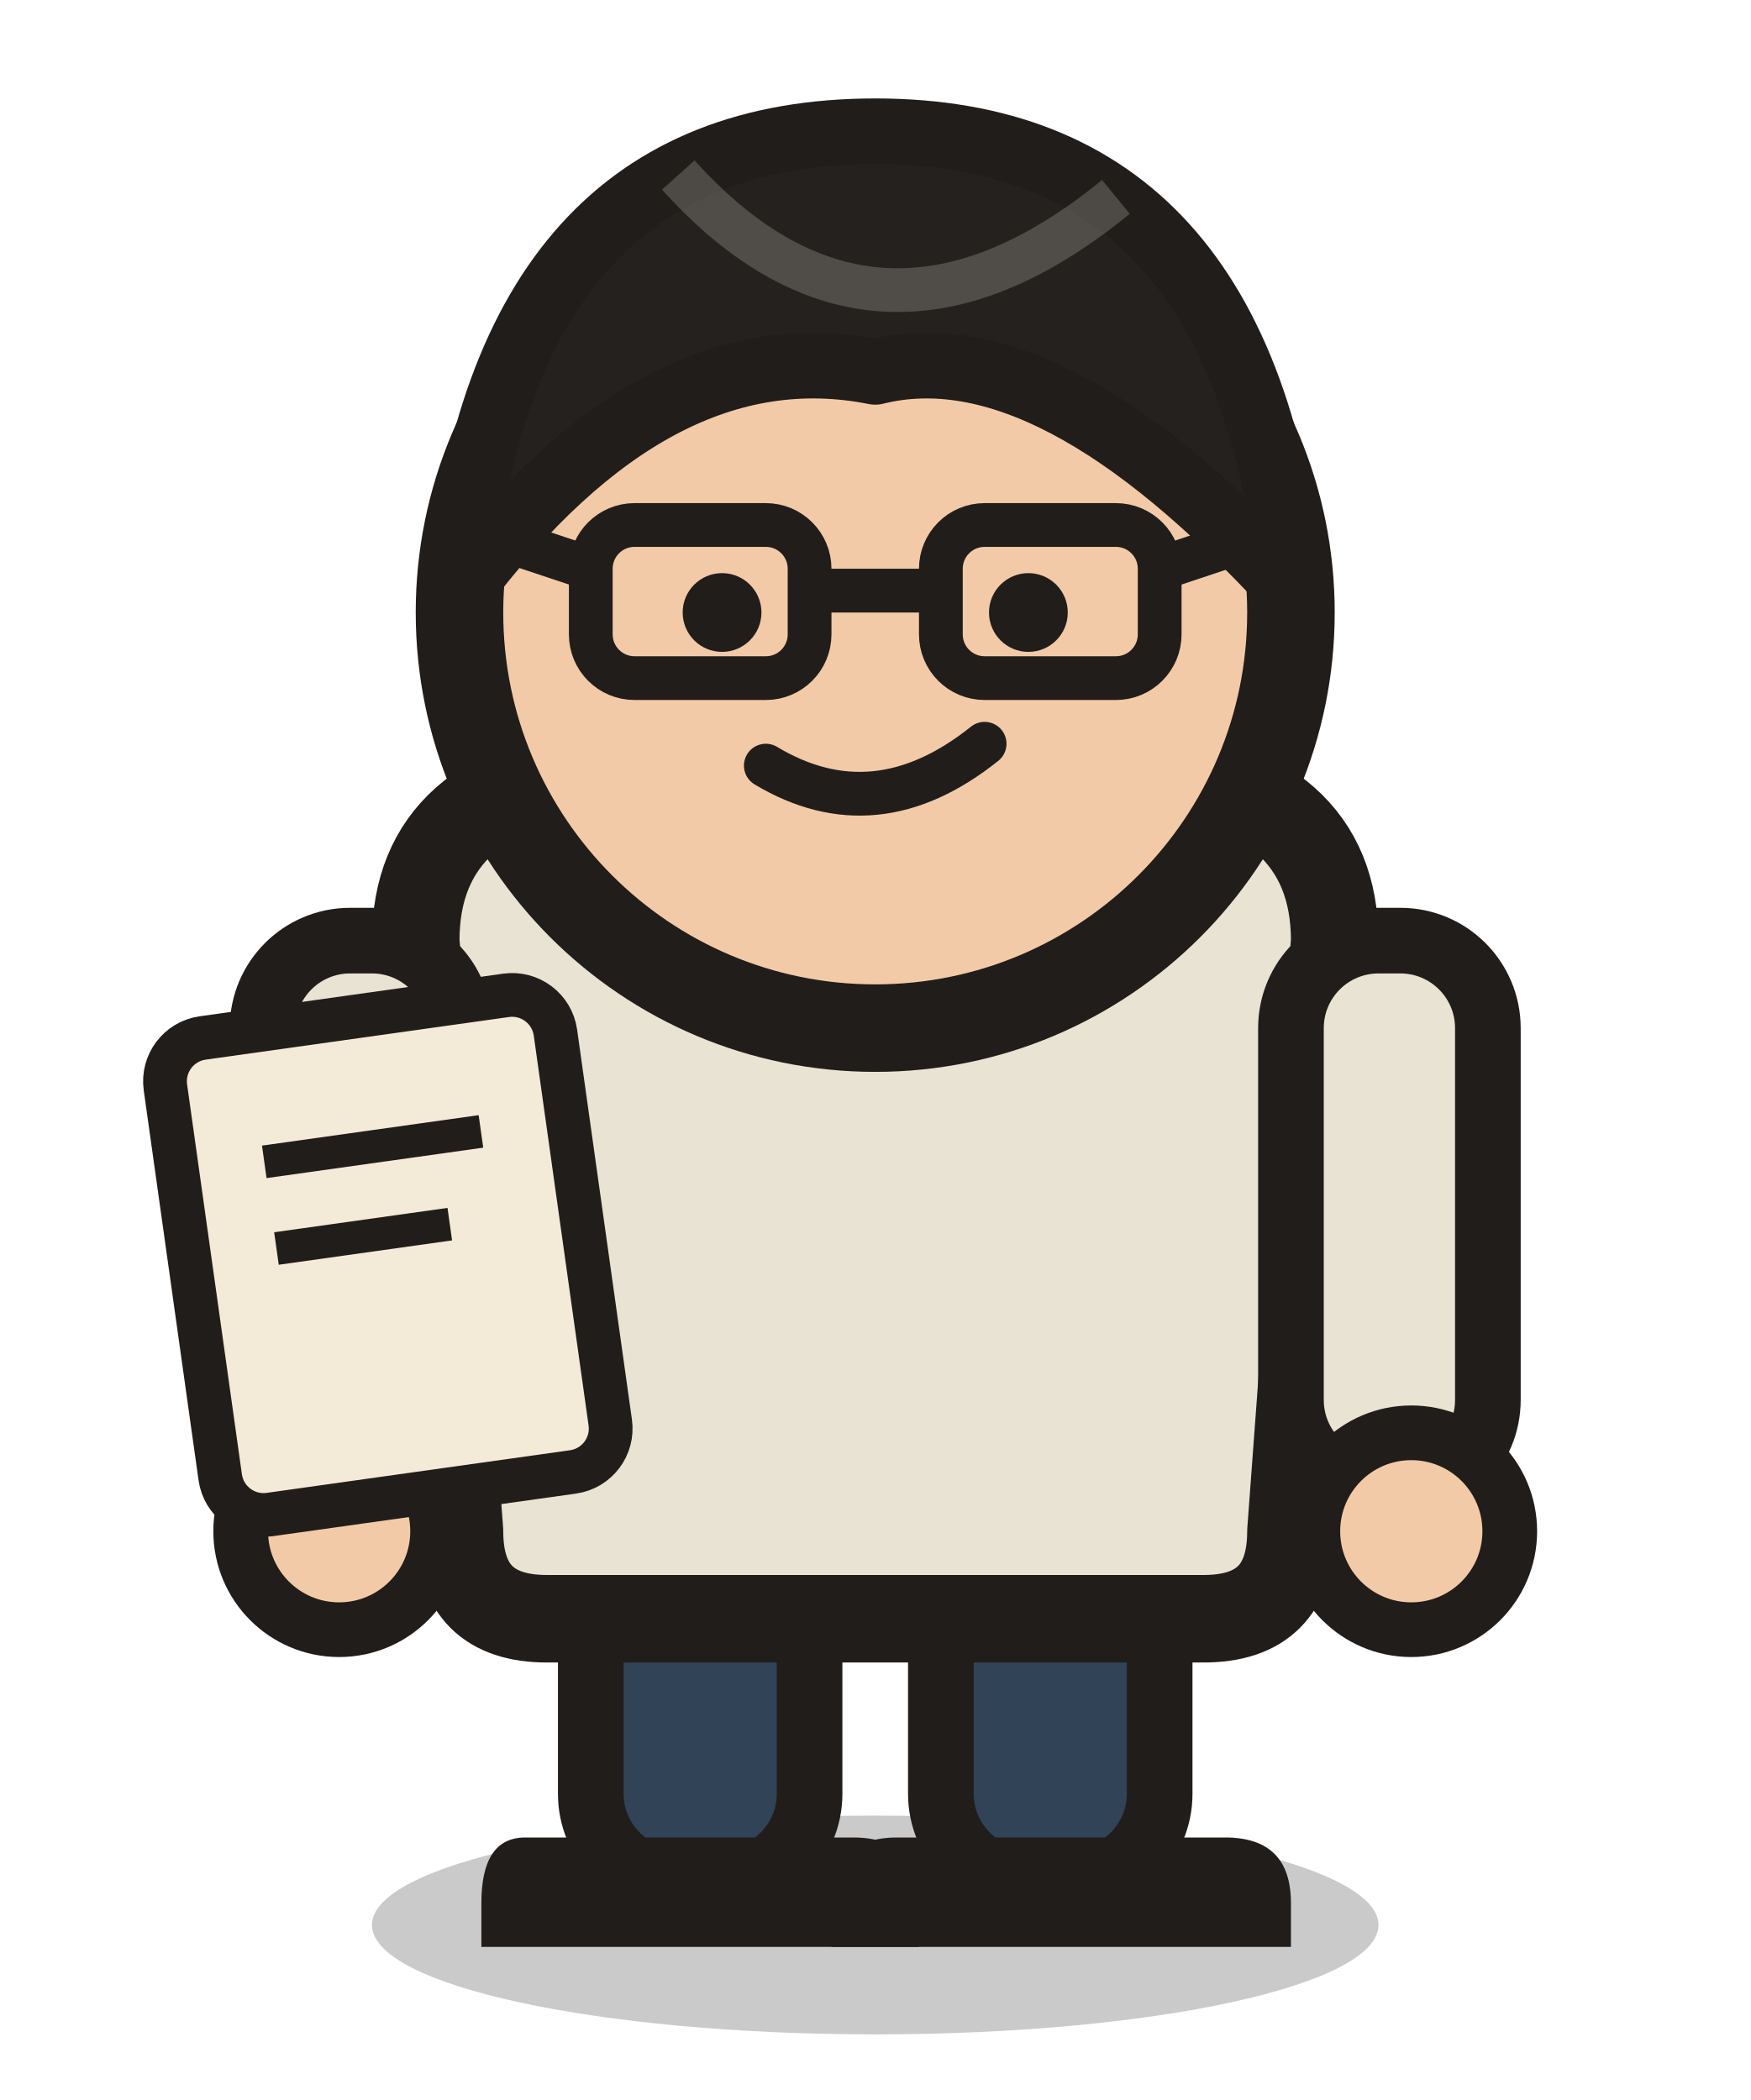
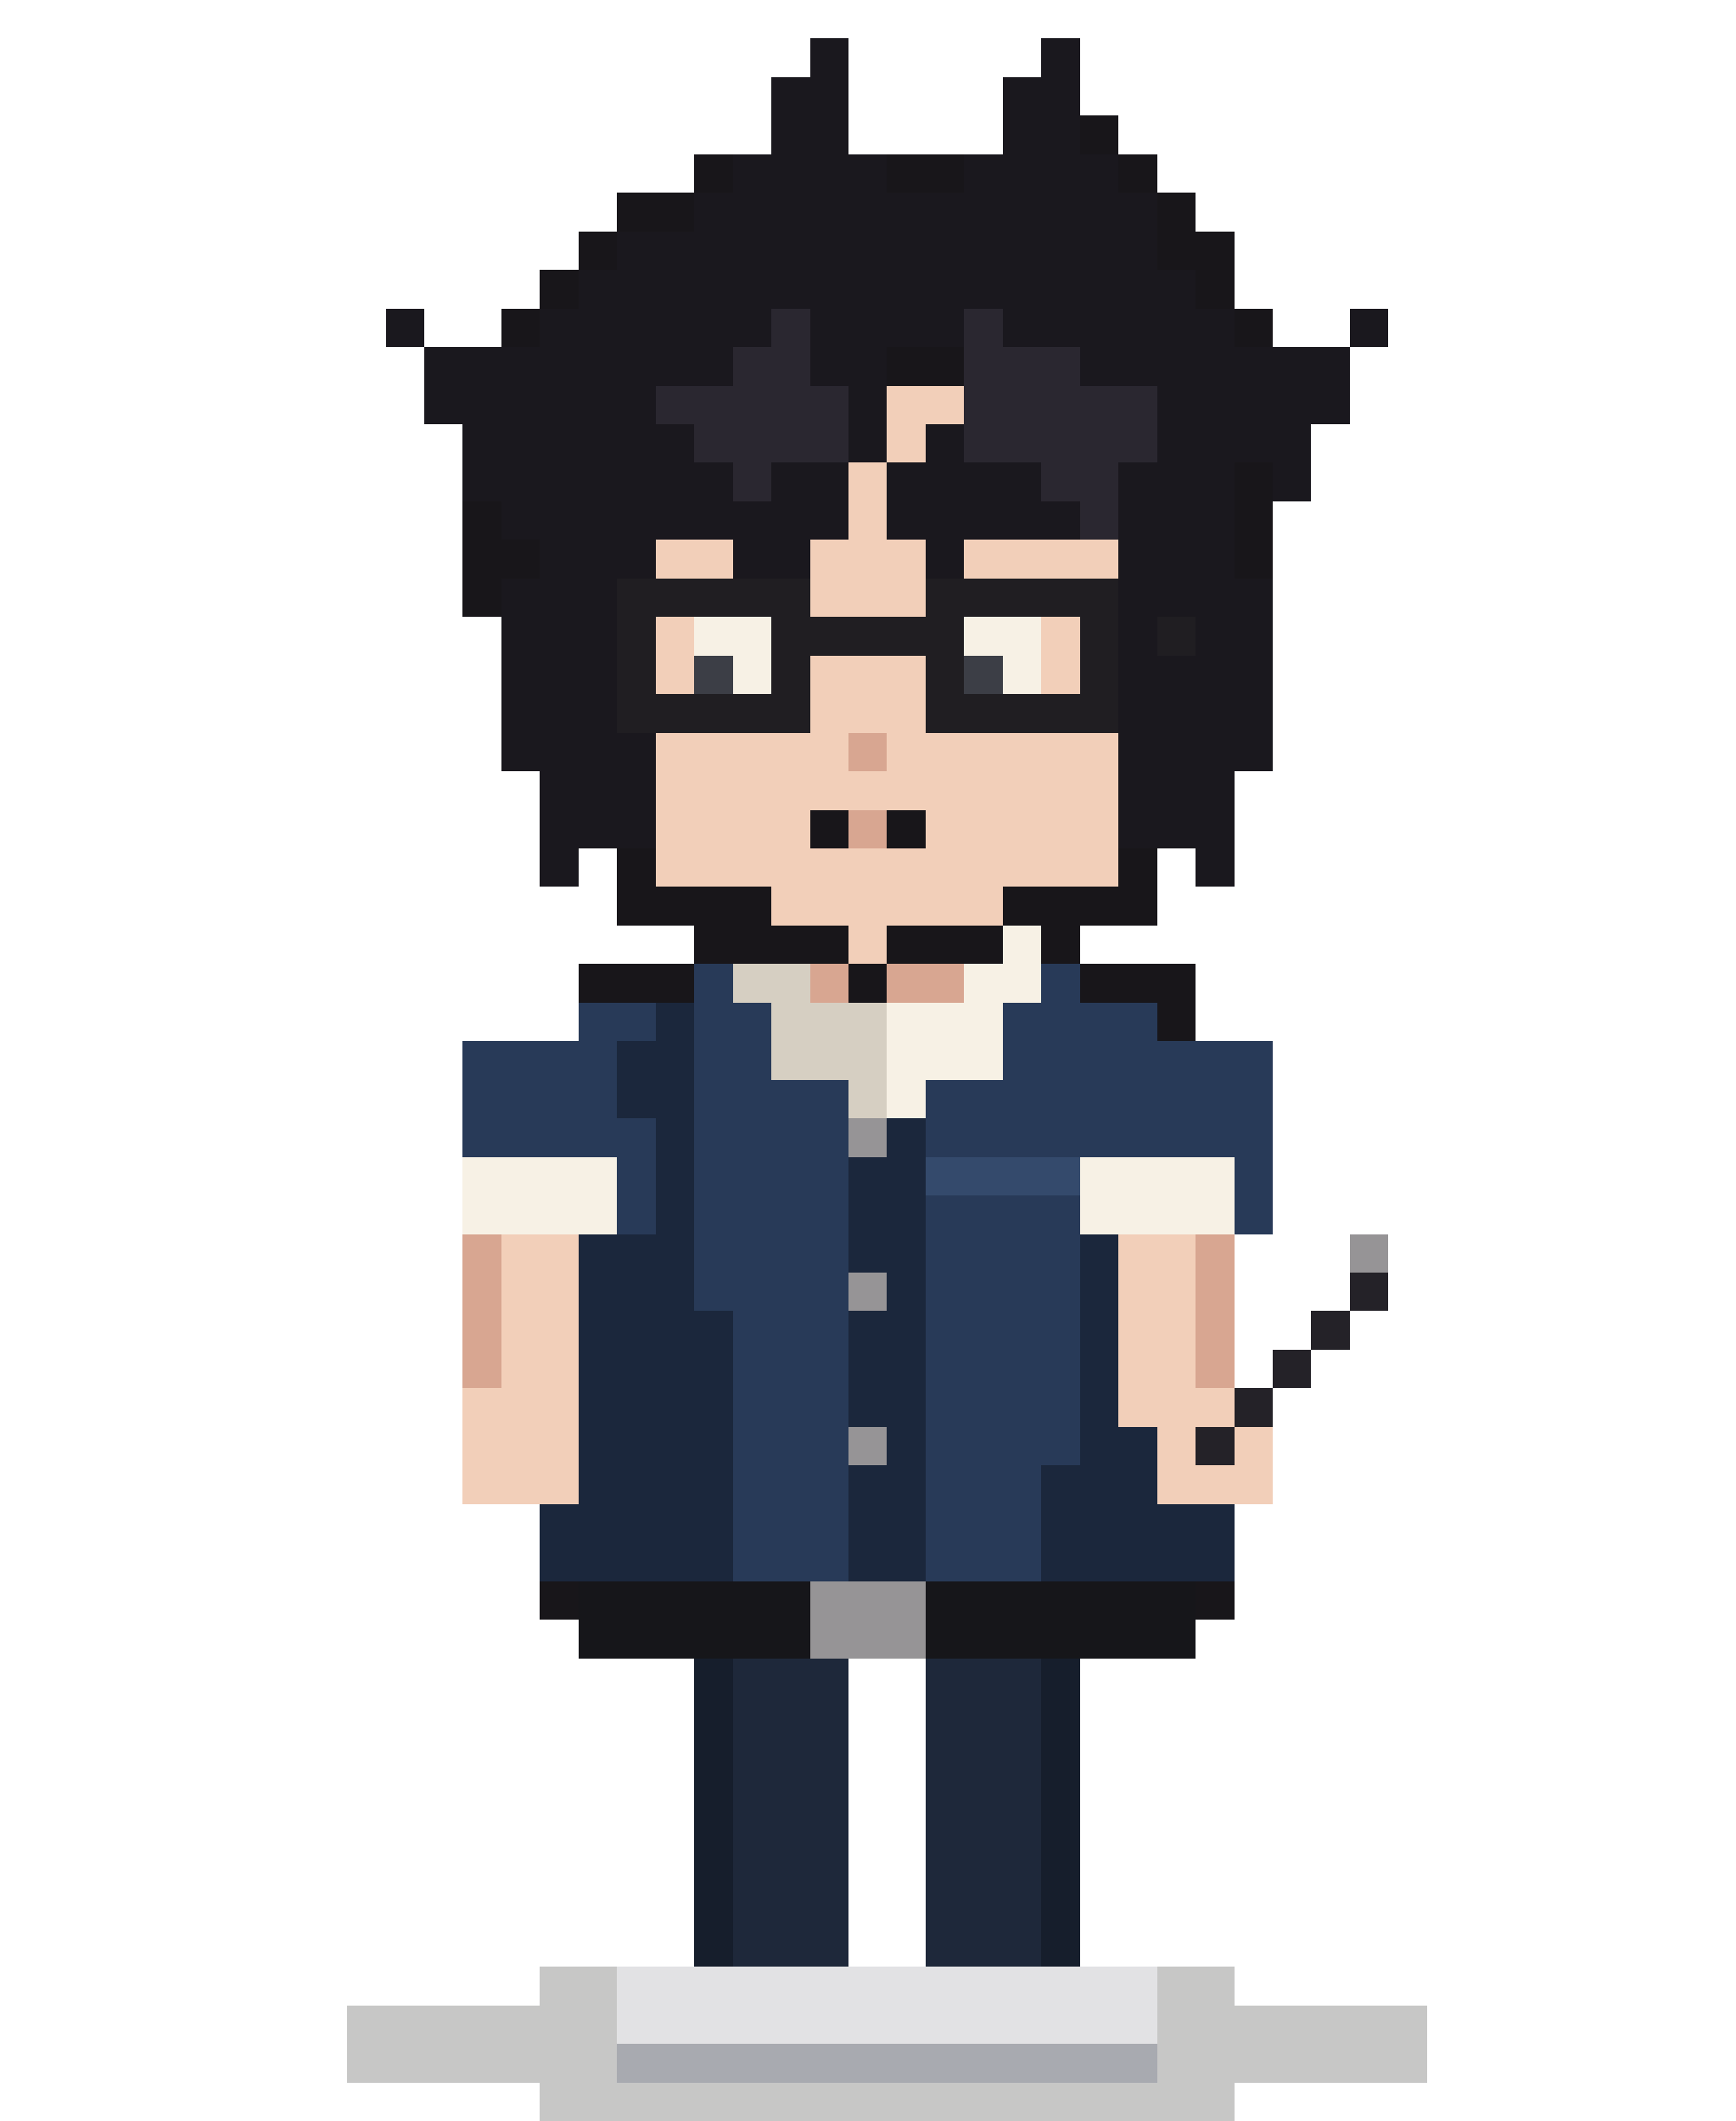
- <svg xmlns="http://www.w3.org/2000/svg" width="80" height="96" viewBox="0 0 80 96" fill="none">
-   <ellipse cx="40" cy="88" rx="23" ry="5" fill="rgba(20,18,15,.22)" />
-   <rect x="27" y="68" width="10" height="18" rx="4" fill="#314356" stroke="#211d1a" stroke-width="3" stroke-linejoin="round" stroke-linecap="round" />
-   <rect x="43" y="68" width="10" height="18" rx="4" fill="#314356" stroke="#211d1a" stroke-width="3" stroke-linejoin="round" stroke-linecap="round" />
-   <path d="M24 84h15q3 0 3 3v2H22v-2q0-3 2-3Z" fill="#211d1a" />
-   <path d="M41 84h15q3 0 3 3v2H38v-2q0-3 3-3Z" fill="#211d1a" />
-   <path d="M19 43 Q19 36 28 35 H52 Q61 36 61 43 L59 70 Q59 74 55 74 H25 Q21 74 21 70Z" fill="#e9e3d3" stroke="#211d1a" stroke-width="4" stroke-linejoin="round" stroke-linecap="round" />
-   <rect x="12" y="43" width="9" height="25" rx="4" fill="#e9e3d3" stroke="#211d1a" stroke-width="3" stroke-linejoin="round" stroke-linecap="round" />
-   <rect x="59" y="43" width="9" height="25" rx="4" fill="#e9e3d3" stroke="#211d1a" stroke-width="3" stroke-linejoin="round" stroke-linecap="round" />
-   <circle cx="15.5" cy="70" r="4.5" fill="#f3caa7" stroke="#211d1a" stroke-width="2.5" stroke-linejoin="round" stroke-linecap="round" />
-   <circle cx="64.5" cy="70" r="4.5" fill="#f3caa7" stroke="#211d1a" stroke-width="2.5" stroke-linejoin="round" stroke-linecap="round" />
-   <rect x="34" y="32" width="12" height="8" fill="#f3caa7" stroke="#211d1a" stroke-width="2" stroke-linejoin="round" stroke-linecap="round" />
-   <circle cx="40" cy="28" r="19" fill="#f3caa7" stroke="#211d1a" stroke-width="4" stroke-linejoin="round" stroke-linecap="round" />
-   <path d="M21 27 Q23 6 40 6 Q57 6 59 27 Q48 15 40 17 Q30 15 21 27Z" fill="#24211f" stroke="#211d1a" stroke-width="3" stroke-linejoin="round" stroke-linecap="round" />
-   <path d="M31 8 Q40 18 51 9" fill="none" stroke="#fff9ec" stroke-width="2" opacity=".2" />
-   <circle cx="33" cy="28" r="1.8" fill="#211d1a" />
-   <circle cx="47" cy="28" r="1.8" fill="#211d1a" />
-   <g fill="none" stroke="#211d1a" stroke-width="2">
-     <rect x="27" y="24" width="10" height="7" rx="2" />
-     <rect x="43" y="24" width="10" height="7" rx="2" />
-     <path d="M37 27h6M27 26l-3 -1M53 26l3 -1" />
-   </g>
-   <path d="M35 35 Q40 38 45 34" fill="none" stroke="#211d1a" stroke-width="2" stroke-linecap="round" />
-   <g transform="rotate(-8 20 52)">
-     <rect x="8" y="46" width="18" height="22" rx="2" fill="#f4ead8" stroke="#211d1a" stroke-width="2" stroke-linejoin="round" stroke-linecap="round" />
-     <path d="M12 52h10M12 56h8" stroke="#211d1a" stroke-width="1.5" />
-   </g>
+ <svg xmlns="http://www.w3.org/2000/svg" width="90" height="110" viewBox="0 0 90 110" shape-rendering="crispEdges">
+   <rect x="42" y="2" width="2" height="2" fill="#1a181e" />
+   <rect x="54" y="2" width="2" height="2" fill="#1a181e" />
+   <rect x="40" y="4" width="4" height="2" fill="#1a181e" />
+   <rect x="52" y="4" width="4" height="2" fill="#1a181e" />
+   <rect x="40" y="6" width="4" height="2" fill="#1a181e" />
+   <rect x="52" y="6" width="4" height="2" fill="#1a181e" />
+   <rect x="56" y="6" width="2" height="2" fill="#18161a" />
+   <rect x="36" y="8" width="2" height="2" fill="#18161a" />
+   <rect x="38" y="8" width="8" height="2" fill="#1a181e" />
+   <rect x="46" y="8" width="4" height="2" fill="#18161a" />
+   <rect x="50" y="8" width="8" height="2" fill="#1a181e" />
+   <rect x="58" y="8" width="2" height="2" fill="#18161a" />
+   <rect x="32" y="10" width="4" height="2" fill="#18161a" />
+   <rect x="36" y="10" width="24" height="2" fill="#1a181e" />
+   <rect x="60" y="10" width="2" height="2" fill="#18161a" />
+   <rect x="30" y="12" width="2" height="2" fill="#18161a" />
+   <rect x="32" y="12" width="28" height="2" fill="#1a181e" />
+   <rect x="60" y="12" width="4" height="2" fill="#18161a" />
+   <rect x="28" y="14" width="2" height="2" fill="#18161a" />
+   <rect x="30" y="14" width="32" height="2" fill="#1a181e" />
+   <rect x="62" y="14" width="2" height="2" fill="#18161a" />
+   <rect x="20" y="16" width="2" height="2" fill="#1a181e" />
+   <rect x="26" y="16" width="2" height="2" fill="#18161a" />
+   <rect x="28" y="16" width="12" height="2" fill="#1a181e" />
+   <rect x="40" y="16" width="2" height="2" fill="#2a2730" />
+   <rect x="42" y="16" width="8" height="2" fill="#1a181e" />
+   <rect x="50" y="16" width="2" height="2" fill="#2a2730" />
+   <rect x="52" y="16" width="12" height="2" fill="#1a181e" />
+   <rect x="64" y="16" width="2" height="2" fill="#18161a" />
+   <rect x="70" y="16" width="2" height="2" fill="#1a181e" />
+   <rect x="22" y="18" width="16" height="2" fill="#1a181e" />
+   <rect x="38" y="18" width="4" height="2" fill="#2a2730" />
+   <rect x="42" y="18" width="4" height="2" fill="#1a181e" />
+   <rect x="46" y="18" width="4" height="2" fill="#18161a" />
+   <rect x="50" y="18" width="6" height="2" fill="#2a2730" />
+   <rect x="56" y="18" width="14" height="2" fill="#1a181e" />
+   <rect x="22" y="20" width="12" height="2" fill="#1a181e" />
+   <rect x="34" y="20" width="10" height="2" fill="#2a2730" />
+   <rect x="44" y="20" width="2" height="2" fill="#1a181e" />
+   <rect x="46" y="20" width="4" height="2" fill="#f2cfb9" />
+   <rect x="50" y="20" width="10" height="2" fill="#2a2730" />
+   <rect x="60" y="20" width="10" height="2" fill="#1a181e" />
+   <rect x="24" y="22" width="12" height="2" fill="#1a181e" />
+   <rect x="36" y="22" width="8" height="2" fill="#2a2730" />
+   <rect x="44" y="22" width="2" height="2" fill="#1a181e" />
+   <rect x="46" y="22" width="2" height="2" fill="#f2cfb9" />
+   <rect x="48" y="22" width="2" height="2" fill="#1a181e" />
+   <rect x="50" y="22" width="10" height="2" fill="#2a2730" />
+   <rect x="60" y="22" width="8" height="2" fill="#1a181e" />
+   <rect x="24" y="24" width="14" height="2" fill="#1a181e" />
+   <rect x="38" y="24" width="2" height="2" fill="#2a2730" />
+   <rect x="40" y="24" width="4" height="2" fill="#1a181e" />
+   <rect x="44" y="24" width="2" height="2" fill="#f2cfb9" />
+   <rect x="46" y="24" width="8" height="2" fill="#1a181e" />
+   <rect x="54" y="24" width="4" height="2" fill="#2a2730" />
+   <rect x="58" y="24" width="6" height="2" fill="#1a181e" />
+   <rect x="64" y="24" width="2" height="2" fill="#18161a" />
+   <rect x="66" y="24" width="2" height="2" fill="#1a181e" />
+   <rect x="24" y="26" width="2" height="2" fill="#18161a" />
+   <rect x="26" y="26" width="18" height="2" fill="#1a181e" />
+   <rect x="44" y="26" width="2" height="2" fill="#f2cfb9" />
+   <rect x="46" y="26" width="10" height="2" fill="#1a181e" />
+   <rect x="56" y="26" width="2" height="2" fill="#2a2730" />
+   <rect x="58" y="26" width="6" height="2" fill="#1a181e" />
+   <rect x="64" y="26" width="2" height="2" fill="#18161a" />
+   <rect x="24" y="28" width="4" height="2" fill="#18161a" />
+   <rect x="28" y="28" width="6" height="2" fill="#1a181e" />
+   <rect x="34" y="28" width="4" height="2" fill="#f2cfb9" />
+   <rect x="38" y="28" width="4" height="2" fill="#1a181e" />
+   <rect x="42" y="28" width="6" height="2" fill="#f2cfb9" />
+   <rect x="48" y="28" width="2" height="2" fill="#1a181e" />
+   <rect x="50" y="28" width="8" height="2" fill="#f2cfb9" />
+   <rect x="58" y="28" width="6" height="2" fill="#1a181e" />
+   <rect x="64" y="28" width="2" height="2" fill="#18161a" />
+   <rect x="24" y="30" width="2" height="2" fill="#18161a" />
+   <rect x="26" y="30" width="6" height="2" fill="#1a181e" />
+   <rect x="32" y="30" width="10" height="2" fill="#201e22" />
+   <rect x="42" y="30" width="6" height="2" fill="#f2cfb9" />
+   <rect x="48" y="30" width="10" height="2" fill="#201e22" />
+   <rect x="58" y="30" width="8" height="2" fill="#1a181e" />
+   <rect x="26" y="32" width="6" height="2" fill="#1a181e" />
+   <rect x="32" y="32" width="2" height="2" fill="#201e22" />
+   <rect x="34" y="32" width="2" height="2" fill="#f2cfb9" />
+   <rect x="36" y="32" width="4" height="2" fill="#f7f1e5" />
+   <rect x="40" y="32" width="10" height="2" fill="#201e22" />
+   <rect x="50" y="32" width="4" height="2" fill="#f7f1e5" />
+   <rect x="54" y="32" width="2" height="2" fill="#f2cfb9" />
+   <rect x="56" y="32" width="2" height="2" fill="#201e22" />
+   <rect x="58" y="32" width="2" height="2" fill="#1a181e" />
+   <rect x="60" y="32" width="2" height="2" fill="#201e22" />
+   <rect x="62" y="32" width="4" height="2" fill="#1a181e" />
+   <rect x="26" y="34" width="6" height="2" fill="#1a181e" />
+   <rect x="32" y="34" width="2" height="2" fill="#201e22" />
+   <rect x="34" y="34" width="2" height="2" fill="#f2cfb9" />
+   <rect x="36" y="34" width="2" height="2" fill="#3c3e46" />
+   <rect x="38" y="34" width="2" height="2" fill="#f7f1e5" />
+   <rect x="40" y="34" width="2" height="2" fill="#201e22" />
+   <rect x="42" y="34" width="6" height="2" fill="#f2cfb9" />
+   <rect x="48" y="34" width="2" height="2" fill="#201e22" />
+   <rect x="50" y="34" width="2" height="2" fill="#3c3e46" />
+   <rect x="52" y="34" width="2" height="2" fill="#f7f1e5" />
+   <rect x="54" y="34" width="2" height="2" fill="#f2cfb9" />
+   <rect x="56" y="34" width="2" height="2" fill="#201e22" />
+   <rect x="58" y="34" width="8" height="2" fill="#1a181e" />
+   <rect x="26" y="36" width="6" height="2" fill="#1a181e" />
+   <rect x="32" y="36" width="10" height="2" fill="#201e22" />
+   <rect x="42" y="36" width="6" height="2" fill="#f2cfb9" />
+   <rect x="48" y="36" width="10" height="2" fill="#201e22" />
+   <rect x="58" y="36" width="8" height="2" fill="#1a181e" />
+   <rect x="26" y="38" width="8" height="2" fill="#1a181e" />
+   <rect x="34" y="38" width="10" height="2" fill="#f2cfb9" />
+   <rect x="44" y="38" width="2" height="2" fill="#d8a691" />
+   <rect x="46" y="38" width="12" height="2" fill="#f2cfb9" />
+   <rect x="58" y="38" width="8" height="2" fill="#1a181e" />
+   <rect x="28" y="40" width="6" height="2" fill="#1a181e" />
+   <rect x="34" y="40" width="24" height="2" fill="#f2cfb9" />
+   <rect x="58" y="40" width="6" height="2" fill="#1a181e" />
+   <rect x="28" y="42" width="6" height="2" fill="#1a181e" />
+   <rect x="34" y="42" width="8" height="2" fill="#f2cfb9" />
+   <rect x="42" y="42" width="2" height="2" fill="#18161a" />
+   <rect x="44" y="42" width="2" height="2" fill="#d8a691" />
+   <rect x="46" y="42" width="2" height="2" fill="#18161a" />
+   <rect x="48" y="42" width="10" height="2" fill="#f2cfb9" />
+   <rect x="58" y="42" width="6" height="2" fill="#1a181e" />
+   <rect x="28" y="44" width="2" height="2" fill="#1a181e" />
+   <rect x="32" y="44" width="2" height="2" fill="#18161a" />
+   <rect x="34" y="44" width="24" height="2" fill="#f2cfb9" />
+   <rect x="58" y="44" width="2" height="2" fill="#18161a" />
+   <rect x="62" y="44" width="2" height="2" fill="#1a181e" />
+   <rect x="32" y="46" width="8" height="2" fill="#18161a" />
+   <rect x="40" y="46" width="12" height="2" fill="#f2cfb9" />
+   <rect x="52" y="46" width="8" height="2" fill="#18161a" />
+   <rect x="36" y="48" width="8" height="2" fill="#18161a" />
+   <rect x="44" y="48" width="2" height="2" fill="#f2cfb9" />
+   <rect x="46" y="48" width="6" height="2" fill="#18161a" />
+   <rect x="52" y="48" width="2" height="2" fill="#f7f1e5" />
+   <rect x="54" y="48" width="2" height="2" fill="#18161a" />
+   <rect x="30" y="50" width="6" height="2" fill="#18161a" />
+   <rect x="36" y="50" width="2" height="2" fill="#283a58" />
+   <rect x="38" y="50" width="4" height="2" fill="#d6cfc2" />
+   <rect x="42" y="50" width="2" height="2" fill="#d8a691" />
+   <rect x="44" y="50" width="2" height="2" fill="#18161a" />
+   <rect x="46" y="50" width="4" height="2" fill="#d8a691" />
+   <rect x="50" y="50" width="4" height="2" fill="#f7f1e5" />
+   <rect x="54" y="50" width="2" height="2" fill="#283a58" />
+   <rect x="56" y="50" width="6" height="2" fill="#18161a" />
+   <rect x="30" y="52" width="4" height="2" fill="#283a58" />
+   <rect x="34" y="52" width="2" height="2" fill="#1b273c" />
+   <rect x="36" y="52" width="4" height="2" fill="#283a58" />
+   <rect x="40" y="52" width="6" height="2" fill="#d6cfc2" />
+   <rect x="46" y="52" width="6" height="2" fill="#f7f1e5" />
+   <rect x="52" y="52" width="8" height="2" fill="#283a58" />
+   <rect x="60" y="52" width="2" height="2" fill="#18161a" />
+   <rect x="24" y="54" width="8" height="2" fill="#283a58" />
+   <rect x="32" y="54" width="4" height="2" fill="#1b273c" />
+   <rect x="36" y="54" width="4" height="2" fill="#283a58" />
+   <rect x="40" y="54" width="6" height="2" fill="#d6cfc2" />
+   <rect x="46" y="54" width="6" height="2" fill="#f7f1e5" />
+   <rect x="52" y="54" width="14" height="2" fill="#283a58" />
+   <rect x="24" y="56" width="8" height="2" fill="#283a58" />
+   <rect x="32" y="56" width="4" height="2" fill="#1b273c" />
+   <rect x="36" y="56" width="8" height="2" fill="#283a58" />
+   <rect x="44" y="56" width="2" height="2" fill="#d6cfc2" />
+   <rect x="46" y="56" width="2" height="2" fill="#f7f1e5" />
+   <rect x="48" y="56" width="18" height="2" fill="#283a58" />
+   <rect x="24" y="58" width="10" height="2" fill="#283a58" />
+   <rect x="34" y="58" width="2" height="2" fill="#1b273c" />
+   <rect x="36" y="58" width="8" height="2" fill="#283a58" />
+   <rect x="44" y="58" width="2" height="2" fill="#969496" />
+   <rect x="46" y="58" width="2" height="2" fill="#1b273c" />
+   <rect x="48" y="58" width="18" height="2" fill="#283a58" />
+   <rect x="24" y="60" width="8" height="2" fill="#f7f1e5" />
+   <rect x="32" y="60" width="2" height="2" fill="#283a58" />
+   <rect x="34" y="60" width="2" height="2" fill="#1b273c" />
+   <rect x="36" y="60" width="8" height="2" fill="#283a58" />
+   <rect x="44" y="60" width="4" height="2" fill="#1b273c" />
+   <rect x="48" y="60" width="8" height="2" fill="#344a6c" />
+   <rect x="56" y="60" width="8" height="2" fill="#f7f1e5" />
+   <rect x="64" y="60" width="2" height="2" fill="#283a58" />
+   <rect x="24" y="62" width="8" height="2" fill="#f7f1e5" />
+   <rect x="32" y="62" width="2" height="2" fill="#283a58" />
+   <rect x="34" y="62" width="2" height="2" fill="#1b273c" />
+   <rect x="36" y="62" width="8" height="2" fill="#283a58" />
+   <rect x="44" y="62" width="4" height="2" fill="#1b273c" />
+   <rect x="48" y="62" width="8" height="2" fill="#283a58" />
+   <rect x="56" y="62" width="8" height="2" fill="#f7f1e5" />
+   <rect x="64" y="62" width="2" height="2" fill="#283a58" />
+   <rect x="24" y="64" width="2" height="2" fill="#d8a691" />
+   <rect x="26" y="64" width="4" height="2" fill="#f2cfb9" />
+   <rect x="30" y="64" width="6" height="2" fill="#1b273c" />
+   <rect x="36" y="64" width="8" height="2" fill="#283a58" />
+   <rect x="44" y="64" width="4" height="2" fill="#1b273c" />
+   <rect x="48" y="64" width="8" height="2" fill="#283a58" />
+   <rect x="56" y="64" width="2" height="2" fill="#1b273c" />
+   <rect x="58" y="64" width="4" height="2" fill="#f2cfb9" />
+   <rect x="62" y="64" width="2" height="2" fill="#d8a691" />
+   <rect x="70" y="64" width="2" height="2" fill="#969496" />
+   <rect x="24" y="66" width="2" height="2" fill="#d8a691" />
+   <rect x="26" y="66" width="4" height="2" fill="#f2cfb9" />
+   <rect x="30" y="66" width="6" height="2" fill="#1b273c" />
+   <rect x="36" y="66" width="8" height="2" fill="#283a58" />
+   <rect x="44" y="66" width="2" height="2" fill="#969496" />
+   <rect x="46" y="66" width="2" height="2" fill="#1b273c" />
+   <rect x="48" y="66" width="8" height="2" fill="#283a58" />
+   <rect x="56" y="66" width="2" height="2" fill="#1b273c" />
+   <rect x="58" y="66" width="4" height="2" fill="#f2cfb9" />
+   <rect x="62" y="66" width="2" height="2" fill="#d8a691" />
+   <rect x="70" y="66" width="2" height="2" fill="#242228" />
+   <rect x="24" y="68" width="2" height="2" fill="#d8a691" />
+   <rect x="26" y="68" width="4" height="2" fill="#f2cfb9" />
+   <rect x="30" y="68" width="8" height="2" fill="#1b273c" />
+   <rect x="38" y="68" width="6" height="2" fill="#283a58" />
+   <rect x="44" y="68" width="4" height="2" fill="#1b273c" />
+   <rect x="48" y="68" width="8" height="2" fill="#283a58" />
+   <rect x="56" y="68" width="2" height="2" fill="#1b273c" />
+   <rect x="58" y="68" width="4" height="2" fill="#f2cfb9" />
+   <rect x="62" y="68" width="2" height="2" fill="#d8a691" />
+   <rect x="68" y="68" width="2" height="2" fill="#242228" />
+   <rect x="24" y="70" width="2" height="2" fill="#d8a691" />
+   <rect x="26" y="70" width="4" height="2" fill="#f2cfb9" />
+   <rect x="30" y="70" width="8" height="2" fill="#1b273c" />
+   <rect x="38" y="70" width="6" height="2" fill="#283a58" />
+   <rect x="44" y="70" width="4" height="2" fill="#1b273c" />
+   <rect x="48" y="70" width="8" height="2" fill="#283a58" />
+   <rect x="56" y="70" width="2" height="2" fill="#1b273c" />
+   <rect x="58" y="70" width="4" height="2" fill="#f2cfb9" />
+   <rect x="62" y="70" width="2" height="2" fill="#d8a691" />
+   <rect x="66" y="70" width="2" height="2" fill="#242228" />
+   <rect x="24" y="72" width="6" height="2" fill="#f2cfb9" />
+   <rect x="30" y="72" width="8" height="2" fill="#1b273c" />
+   <rect x="38" y="72" width="6" height="2" fill="#283a58" />
+   <rect x="44" y="72" width="4" height="2" fill="#1b273c" />
+   <rect x="48" y="72" width="8" height="2" fill="#283a58" />
+   <rect x="56" y="72" width="2" height="2" fill="#1b273c" />
+   <rect x="58" y="72" width="6" height="2" fill="#f2cfb9" />
+   <rect x="64" y="72" width="2" height="2" fill="#242228" />
+   <rect x="24" y="74" width="6" height="2" fill="#f2cfb9" />
+   <rect x="30" y="74" width="8" height="2" fill="#1b273c" />
+   <rect x="38" y="74" width="6" height="2" fill="#283a58" />
+   <rect x="44" y="74" width="2" height="2" fill="#969496" />
+   <rect x="46" y="74" width="2" height="2" fill="#1b273c" />
+   <rect x="48" y="74" width="8" height="2" fill="#283a58" />
+   <rect x="56" y="74" width="4" height="2" fill="#1b273c" />
+   <rect x="60" y="74" width="2" height="2" fill="#f2cfb9" />
+   <rect x="62" y="74" width="2" height="2" fill="#242228" />
+   <rect x="64" y="74" width="2" height="2" fill="#f2cfb9" />
+   <rect x="24" y="76" width="6" height="2" fill="#f2cfb9" />
+   <rect x="30" y="76" width="8" height="2" fill="#1b273c" />
+   <rect x="38" y="76" width="6" height="2" fill="#283a58" />
+   <rect x="44" y="76" width="4" height="2" fill="#1b273c" />
+   <rect x="48" y="76" width="6" height="2" fill="#283a58" />
+   <rect x="54" y="76" width="6" height="2" fill="#1b273c" />
+   <rect x="60" y="76" width="6" height="2" fill="#f2cfb9" />
+   <rect x="28" y="78" width="10" height="2" fill="#1b273c" />
+   <rect x="38" y="78" width="6" height="2" fill="#283a58" />
+   <rect x="44" y="78" width="4" height="2" fill="#1b273c" />
+   <rect x="48" y="78" width="6" height="2" fill="#283a58" />
+   <rect x="54" y="78" width="10" height="2" fill="#1b273c" />
+   <rect x="28" y="80" width="10" height="2" fill="#1b273c" />
+   <rect x="38" y="80" width="6" height="2" fill="#283a58" />
+   <rect x="44" y="80" width="4" height="2" fill="#1b273c" />
+   <rect x="48" y="80" width="6" height="2" fill="#283a58" />
+   <rect x="54" y="80" width="10" height="2" fill="#1b273c" />
+   <rect x="28" y="82" width="2" height="2" fill="#18161a" />
+   <rect x="30" y="82" width="12" height="2" fill="#16161a" />
+   <rect x="42" y="82" width="6" height="2" fill="#969496" />
+   <rect x="48" y="82" width="14" height="2" fill="#16161a" />
+   <rect x="62" y="82" width="2" height="2" fill="#18161a" />
+   <rect x="30" y="84" width="12" height="2" fill="#16161a" />
+   <rect x="42" y="84" width="6" height="2" fill="#969496" />
+   <rect x="48" y="84" width="14" height="2" fill="#16161a" />
+   <rect x="36" y="86" width="2" height="2" fill="#161e2c" />
+   <rect x="38" y="86" width="6" height="2" fill="#1e283a" />
+   <rect x="48" y="86" width="6" height="2" fill="#1e283a" />
+   <rect x="54" y="86" width="2" height="2" fill="#161e2c" />
+   <rect x="36" y="88" width="2" height="2" fill="#161e2c" />
+   <rect x="38" y="88" width="6" height="2" fill="#1e283a" />
+   <rect x="48" y="88" width="6" height="2" fill="#1e283a" />
+   <rect x="54" y="88" width="2" height="2" fill="#161e2c" />
+   <rect x="36" y="90" width="2" height="2" fill="#161e2c" />
+   <rect x="38" y="90" width="6" height="2" fill="#1e283a" />
+   <rect x="48" y="90" width="6" height="2" fill="#1e283a" />
+   <rect x="54" y="90" width="2" height="2" fill="#161e2c" />
+   <rect x="36" y="92" width="2" height="2" fill="#161e2c" />
+   <rect x="38" y="92" width="6" height="2" fill="#1e283a" />
+   <rect x="48" y="92" width="6" height="2" fill="#1e283a" />
+   <rect x="54" y="92" width="2" height="2" fill="#161e2c" />
+   <rect x="36" y="94" width="2" height="2" fill="#161e2c" />
+   <rect x="38" y="94" width="6" height="2" fill="#1e283a" />
+   <rect x="48" y="94" width="6" height="2" fill="#1e283a" />
+   <rect x="54" y="94" width="2" height="2" fill="#161e2c" />
+   <rect x="36" y="96" width="2" height="2" fill="#161e2c" />
+   <rect x="38" y="96" width="6" height="2" fill="#1e283a" />
+   <rect x="48" y="96" width="6" height="2" fill="#1e283a" />
+   <rect x="54" y="96" width="2" height="2" fill="#161e2c" />
+   <rect x="36" y="98" width="2" height="2" fill="#161e2c" />
+   <rect x="38" y="98" width="6" height="2" fill="#1e283a" />
+   <rect x="48" y="98" width="6" height="2" fill="#1e283a" />
+   <rect x="54" y="98" width="2" height="2" fill="#161e2c" />
+   <rect x="36" y="100" width="2" height="2" fill="#161e2c" />
+   <rect x="38" y="100" width="6" height="2" fill="#1e283a" />
+   <rect x="48" y="100" width="6" height="2" fill="#1e283a" />
+   <rect x="54" y="100" width="2" height="2" fill="#161e2c" />
+   <rect x="28" y="102" width="4" height="2" fill="rgba(20,18,15,0.235)" />
+   <rect x="32" y="102" width="28" height="2" fill="#e2e2e4" />
+   <rect x="60" y="102" width="4" height="2" fill="rgba(20,18,15,0.235)" />
+   <rect x="18" y="104" width="14" height="2" fill="rgba(20,18,15,0.235)" />
+   <rect x="32" y="104" width="28" height="2" fill="#e2e2e4" />
+   <rect x="60" y="104" width="14" height="2" fill="rgba(20,18,15,0.235)" />
+   <rect x="18" y="106" width="14" height="2" fill="rgba(20,18,15,0.235)" />
+   <rect x="32" y="106" width="28" height="2" fill="#a8aab0" />
+   <rect x="60" y="106" width="14" height="2" fill="rgba(20,18,15,0.235)" />
+   <rect x="28" y="108" width="36" height="2" fill="rgba(20,18,15,0.235)" />
</svg>
